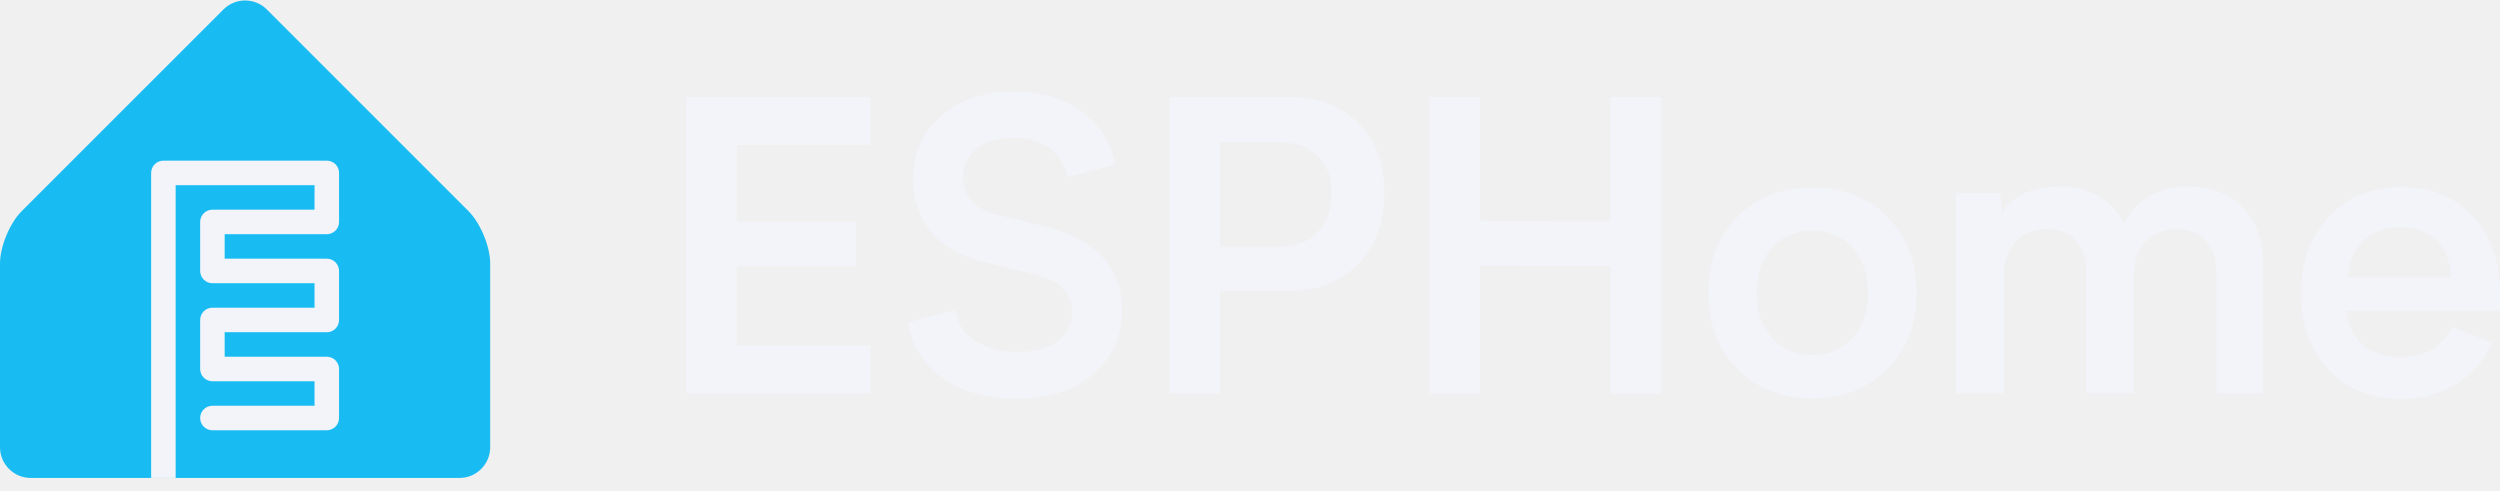
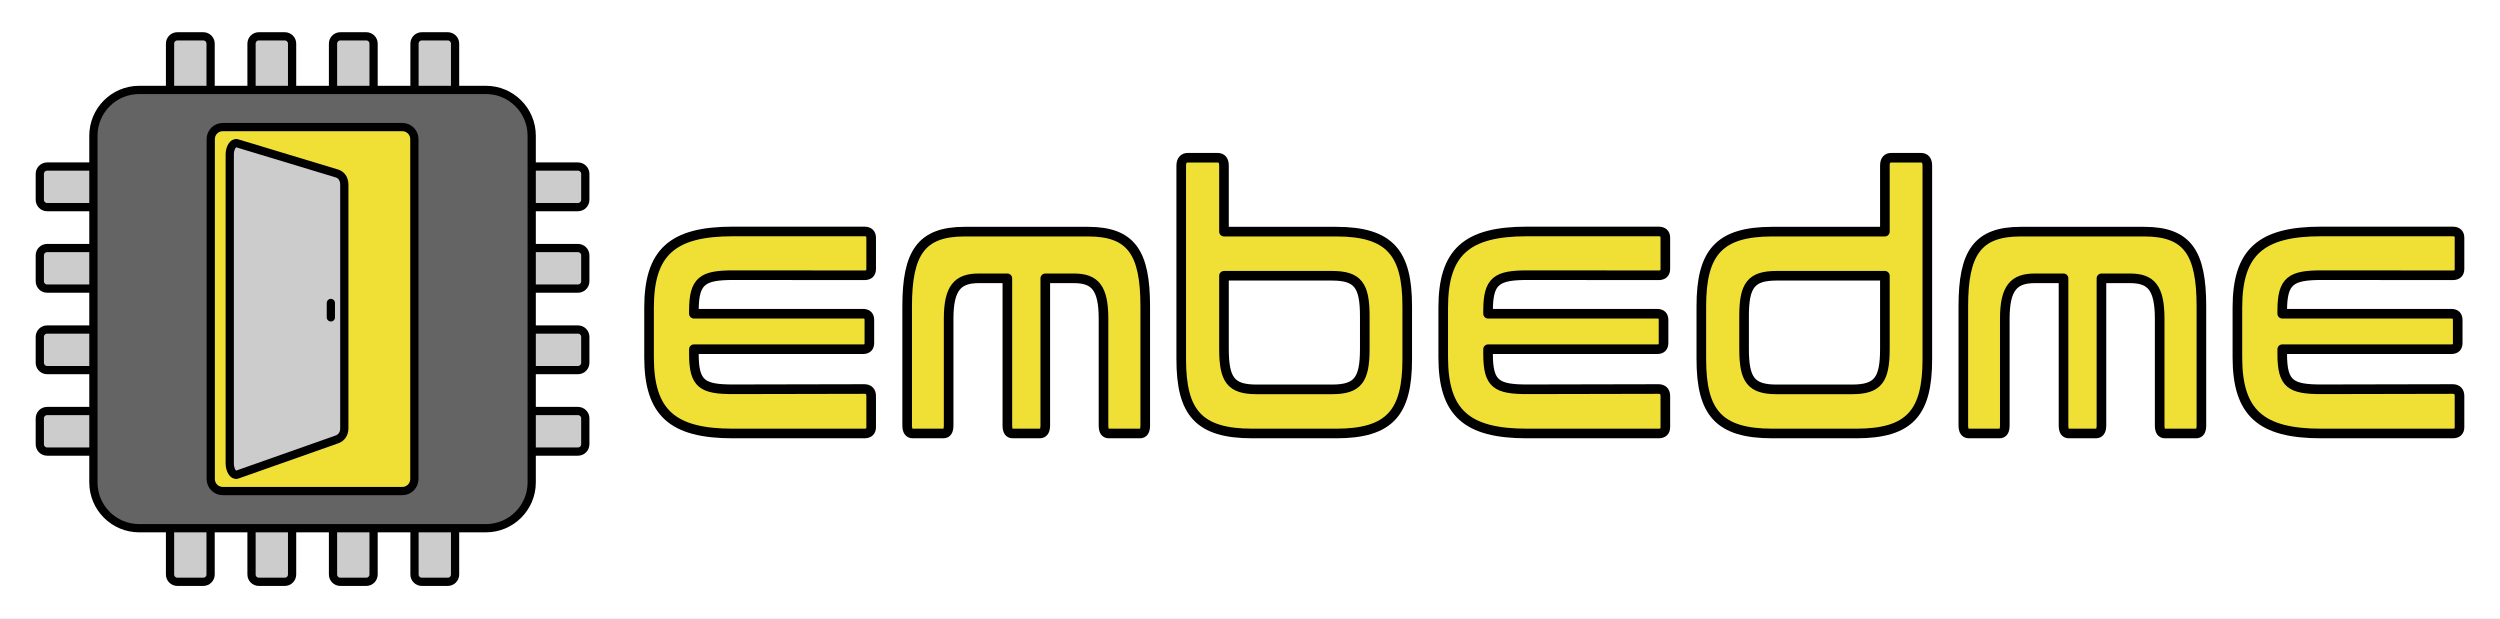
- <svg xmlns="http://www.w3.org/2000/svg" width="1224" height="240" viewBox="0 0 1224 240" fill="none">
-   <g clip-path="url(#clip0_204_1160)">
-     <g clip-path="url(#clip1_204_1160)">
-       <path d="M240 219C240 227.24 233.24 234 225 234H15C6.76 234 0 227.24 0 219V129C0 120.76 4.78 109.22 10.6 103.4L109.4 4.62C115.24 -1.22 124.78 -1.22 130.62 4.62L229.4 103.4C235.24 109.24 240 120.76 240 129V219Z" fill="#18BCF2" />
-       <path d="M160 78.66H80C76.68 78.66 74 81.34 74 84.66V234H86V90.66H154V102.66H104C100.68 102.66 98 105.34 98 108.66V132.66C98 135.98 100.68 138.66 104 138.66H154V150.66H104C100.68 150.66 98 153.34 98 156.66V180.66C98 183.98 100.68 186.66 104 186.66H154V198.66H104C100.68 198.66 98 201.34 98 204.66C98 207.98 100.68 210.66 104 210.66H160C163.32 210.66 166 207.98 166 204.66V180.66C166 177.34 163.32 174.66 160 174.66H110V162.66H160C163.32 162.66 166 159.98 166 156.66V132.66C166 129.34 163.32 126.66 160 126.66H110V114.66H160C163.32 114.66 166 111.98 166 108.66V84.66C166 81.34 163.32 78.66 160 78.66Z" fill="#F2F4F9" />
+ <svg xmlns="http://www.w3.org/2000/svg" width="1820" height="450" viewBox="0 0 1820 450" version="1.1" xml:space="preserve" style="clip-rule:evenodd;fill-rule:evenodd;stroke-linecap:round;stroke-miterlimit:1" id="svg160">
+   <rect style="clip-rule:evenodd;display:inline;fill:#ffffff;fill-rule:evenodd;stroke-width:11.544;stroke-linecap:round;stroke-linejoin:round;stroke-miterlimit:1" id="rect333" width="1820" height="450" x="0" y="1.5258789e-05" ry="0" />
+   <g id="g11949" transform="translate(-28.26941,-28.95436)">
+     <g id="g6315">
+       <path d="m 561.716,197.459 c -43.961,0 -60.936,15.128 -60.936,55.468 v 36.138 c 0,40.341 16.975,55.468 60.936,55.468 h 95.756 c 3.264,0 5.005,-1.471 5.005,-4.622 v -22.739 c 0,-3.152 -1.741,-5.022 -5.005,-5.015 l -95.103,0.196 c -22.633,0.047 -28.945,-3.538 -28.945,-25.599 v -3.572 h 122.96 c 3.264,0 4.788,-1.471 4.788,-4.622 v -16.598 c 0,-3.152 -1.523,-4.622 -4.788,-4.622 H 533.425 v -2.101 c 0,-22.061 6.311,-25.978 28.945,-25.958 l 95.103,0.081 c 3.264,0.003 5.005,-1.471 5.005,-4.622 v -22.658 c 0,-3.152 -1.741,-4.622 -5.005,-4.622 z" style="font-size:96.028px;font-family:Conthrax;-inkscape-font-specification:Conthrax;clip-rule:evenodd;fill:#f0e036;fill-rule:evenodd;stroke:#000000;stroke-width:7;stroke-linecap:round;stroke-linejoin:round;stroke-miterlimit:1;stroke-dasharray:none" id="path2891" />
+       <path d="m 893.211,143.78 c -3.264,0 -5.005,1.874 -5.005,5.889 v 140.796 c 0,38.812 12.622,54.07 51.795,54.07 h 60.936 c 39.173,0 51.795,-15.257 51.795,-54.07 v -38.545 c 0,-38.812 -12.622,-54.337 -51.795,-54.337 h -81.611 v -47.913 c 0,-4.015 -1.523,-5.889 -4.788,-5.889 z m 104.679,85.923 c 18.934,0 23.939,6.959 23.939,29.444 v 23.823 c 0,22.485 -5.005,29.444 -23.939,29.444 h -54.842 c -18.716,0 -23.721,-6.959 -23.721,-29.444 v -53.267 z" style="font-size:96.028px;font-family:Conthrax;-inkscape-font-specification:Conthrax;clip-rule:evenodd;fill:#f0e036;fill-rule:evenodd;stroke:#000000;stroke-width:7;stroke-linecap:round;stroke-linejoin:round;stroke-miterlimit:1;stroke-dasharray:none" id="path2895" />
+       <path d="m 1318.634,197.582 c -39.173,0 -51.795,15.525 -51.795,54.337 v 38.545 c 0,38.812 12.622,54.07 51.795,54.07 h 60.936 c 39.173,0 51.795,-15.257 51.795,-54.07 V 149.669 c 0,-4.015 -1.524,-5.889 -4.788,-5.889 h -21.328 c -3.264,0 -4.788,1.874 -4.788,5.889 v 47.913 z m 57.889,114.831 h -54.842 c -18.716,0 -23.721,-6.959 -23.721,-29.444 v -23.823 c 0,-22.484 5.005,-29.444 23.721,-29.444 h 78.781 v 53.267 c 0,22.485 -5.005,29.444 -23.939,29.444 z" style="font-size:96.028px;font-family:Conthrax;-inkscape-font-specification:Conthrax;clip-rule:evenodd;fill:#f0e036;fill-rule:evenodd;stroke:#000000;stroke-width:7;stroke-linecap:round;stroke-linejoin:round;stroke-miterlimit:1;stroke-dasharray:none" id="path2899" />
+       <path d="m 1139.873,197.459 c -43.961,0 -60.936,15.128 -60.936,55.468 v 36.138 c 0,40.341 16.975,55.468 60.936,55.468 h 95.756 c 3.264,0 5.005,-1.471 5.005,-4.622 v -22.739 c 0,-3.152 -1.741,-5.022 -5.005,-5.015 l -95.103,0.196 c -22.633,0.047 -28.945,-3.538 -28.945,-25.599 v -3.572 h 122.96 c 3.264,0 4.788,-1.471 4.788,-4.622 v -16.598 c 0,-3.152 -1.523,-4.622 -4.788,-4.622 h -122.96 v -2.101 c 0,-22.061 6.311,-25.978 28.945,-25.958 l 95.103,0.081 c 3.264,0.003 5.005,-1.471 5.005,-4.622 v -22.658 c 0,-3.152 -1.741,-4.622 -5.005,-4.622 z" style="font-size:96.028px;font-family:Conthrax;-inkscape-font-specification:Conthrax;clip-rule:evenodd;fill:#f0e036;fill-rule:evenodd;stroke:#000000;stroke-width:7;stroke-linecap:round;stroke-linejoin:round;stroke-miterlimit:1;stroke-dasharray:none" id="path3017" />
+       <path d="m 1718.029,197.459 c -43.961,0 -60.936,15.128 -60.936,55.468 v 36.138 c 0,40.341 16.975,55.468 60.936,55.468 h 95.756 c 3.264,0 5.005,-1.471 5.005,-4.622 v -22.739 c 0,-3.152 -1.741,-5.022 -5.005,-5.015 l -95.103,0.196 c -22.633,0.047 -28.945,-3.538 -28.945,-25.599 v -3.572 h 122.96 c 3.264,0 4.788,-1.471 4.788,-4.622 v -16.598 c 0,-3.152 -1.523,-4.622 -4.788,-4.622 h -122.96 v -2.101 c 0,-22.061 6.311,-25.978 28.945,-25.958 l 95.103,0.081 c 3.264,0.003 5.005,-1.471 5.005,-4.622 v -22.658 c 0,-3.152 -1.741,-4.622 -5.005,-4.622 z" style="font-size:96.028px;font-family:Conthrax;-inkscape-font-specification:Conthrax;clip-rule:evenodd;fill:#f0e036;fill-rule:evenodd;stroke:#000000;stroke-width:7;stroke-linecap:round;stroke-linejoin:round;stroke-miterlimit:1;stroke-dasharray:none" id="path3019" />
+       <path d="m 1499.405,197.582 c -31.64,0 -41.836,15.525 -41.836,54.337 v 86.726 c 0,4.015 1.406,5.889 4.043,5.889 h 22.283 c 2.637,0 3.867,-1.874 3.867,-5.889 v -77.625 c 0,-22.484 6.648,-29.444 21.766,-29.444 h 20.986 v 107.069 c 0,4.015 1.23,5.889 3.867,5.889 h 19.697 c 2.637,0 4.043,-1.874 4.043,-5.889 V 231.577 h 20.876 c 15.293,0 21.512,6.959 21.512,29.444 v 77.625 c 0,4.015 1.23,5.889 3.867,5.889 h 22.646 c 2.637,0 3.867,-1.874 3.867,-5.889 v -86.726 c 0,-38.812 -10.02,-54.337 -41.66,-54.337 z" style="font-size:96.028px;font-family:Conthrax;-inkscape-font-specification:Conthrax;clip-rule:evenodd;fill:#f0e036;fill-rule:evenodd;stroke:#000000;stroke-width:7;stroke-linecap:round;stroke-linejoin:round;stroke-miterlimit:1;stroke-dasharray:none" id="path329" />
+       <path d="m 730.518,197.582 c -31.64,0 -41.836,15.525 -41.836,54.337 v 86.726 c 0,4.015 1.406,5.889 4.043,5.889 H 715.008 c 2.637,0 3.867,-1.874 3.867,-5.889 v -77.625 c 0,-22.484 6.648,-29.444 21.766,-29.444 h 20.986 v 107.069 c 0,4.015 1.23,5.889 3.867,5.889 h 19.697 c 2.637,0 4.043,-1.874 4.043,-5.889 V 231.577 h 20.876 c 15.293,0 21.512,6.959 21.512,29.444 l 3e-5,77.625 c 0,4.015 1.23,5.889 3.867,5.889 h 22.646 c 2.637,0 3.867,-1.874 3.867,-5.889 v -86.726 c 0,-38.812 -10.02,-54.337 -41.66,-54.337 z" style="font-size:96.028px;font-family:Conthrax;-inkscape-font-specification:Conthrax;clip-rule:evenodd;fill:#f0e036;fill-rule:evenodd;stroke:#000000;stroke-width:7;stroke-linecap:round;stroke-linejoin:round;stroke-miterlimit:1;stroke-dasharray:none" id="path431" />
    </g>
-     <path d="M426.084 169.297V192.595H336V47.467H426.084V70.951H360.664V108.517H419.105V130.365H360.664V169.297H426.084Z" fill="#F2F4F9" />
-     <path d="M496.577 44.837C509.851 44.837 520.868 48.068 529.669 54.55C538.471 61.011 543.876 69.667 545.884 80.477L522.69 86.793C521.386 80.581 518.362 75.797 513.62 72.421C508.857 69.067 502.996 67.368 495.997 67.368C488.479 67.368 482.536 69.17 478.146 72.753C473.735 76.335 471.54 81.119 471.54 87.062C471.54 96.444 477.359 102.532 489.018 105.307L512.709 111.23C524.948 114.398 534.101 119.431 540.189 126.327C546.278 133.223 549.322 141.713 549.322 151.798C549.322 164.742 544.621 175.2 535.24 183.193C525.859 191.187 513.309 195.184 497.571 195.184C483.406 195.184 471.415 191.849 461.661 185.181C452.011 178.264 446.316 169.132 444.577 157.804L467.77 151.778C468.62 158.177 471.809 163.209 477.338 166.833C482.867 170.457 489.908 172.259 498.461 172.259C507.014 172.259 513.144 170.519 517.824 167.061C522.525 163.603 524.865 158.902 524.865 152.937C524.865 143.618 519.046 137.468 507.387 134.486L483.696 128.75C471.519 125.975 462.386 121.025 456.277 113.943C450.168 106.86 447.103 98.204 447.103 87.974C447.103 75.155 451.659 64.759 460.75 56.765C469.841 48.772 481.79 44.775 496.618 44.775L496.577 44.837Z" fill="#F2F4F9" />
-     <path d="M677.8 94.746C677.8 108.993 673.472 120.507 664.836 129.309C656.201 138.11 644.562 142.521 629.942 142.521H597.325V192.616H572.661V47.467H630.128C644.873 47.467 656.511 51.733 665.023 60.224C673.534 68.735 677.779 80.229 677.779 94.725L677.8 94.746ZM651.976 94.166C651.976 86.855 649.698 80.912 645.142 76.356C640.586 71.8 634.125 69.522 625.779 69.522H597.346V120.88H625.407C633.939 120.88 640.524 118.457 645.122 113.591C649.719 108.745 652.018 102.263 652.018 94.166H651.976Z" fill="#F2F4F9" />
-     <path d="M699.834 47.467H724.499V108.144L788.468 108.331V47.467H813.319V192.595H788.468V130.178L724.499 129.992V192.595H699.834V47.467Z" fill="#F2F4F9" />
-     <path d="M887.478 91.826C902.492 91.826 914.73 96.651 924.174 106.28C933.617 115.931 938.339 128.315 938.339 143.453C938.339 158.591 933.617 170.892 924.174 180.542C914.73 190.193 902.492 194.997 887.478 194.997C872.464 194.997 860.038 190.172 850.595 180.542C841.152 170.892 836.43 158.55 836.43 143.453C836.43 128.356 841.152 115.827 850.595 106.218C860.038 96.609 872.339 91.805 887.478 91.805V91.826ZM887.478 173.853C895.492 173.853 902.015 171.016 907.047 165.363C912.059 159.709 914.565 152.337 914.565 143.287C914.565 134.237 912.059 126.906 907.047 121.294C902.036 115.703 895.513 112.907 887.478 112.907C879.443 112.907 872.629 115.703 867.576 121.294C862.523 126.886 859.997 134.217 859.997 143.287C859.997 152.358 862.523 159.709 867.576 165.363C872.629 171.016 879.256 173.853 887.478 173.853Z" fill="#F2F4F9" />
-     <path d="M1108.03 130.178V192.595H1085.21V133.761C1085.21 126.969 1083.47 121.667 1079.97 117.836C1076.47 114.025 1071.72 112.1 1065.7 112.1C1059.3 112.1 1054.18 114.191 1050.35 118.354C1046.54 122.537 1044.62 128.377 1044.62 135.873V192.574H1021.51V133.74C1021.51 126.948 1019.81 121.646 1016.41 117.815C1013.01 114.005 1008.31 112.079 1002.29 112.079C995.888 112.079 990.732 114.17 986.859 118.333C982.987 122.495 981.04 128.356 981.04 135.853V192.554H957.556V94.518H979.404L980.191 103.94C985.886 95.595 995.164 91.411 1008.04 91.411C1015.54 91.411 1022.06 92.965 1027.55 96.071C1033.06 99.177 1037.22 103.712 1040.08 109.656C1042.48 103.961 1046.44 99.488 1051.97 96.257C1057.5 93.027 1064.08 91.411 1071.72 91.411C1082.85 91.411 1091.69 94.849 1098.23 101.704C1104.78 108.558 1108.03 118.043 1108.03 130.137V130.178Z" fill="#F2F4F9" />
-     <path d="M1223.93 152.213H1148.8C1149.59 159.585 1152.36 165.218 1157.15 169.111C1161.93 173.004 1168.02 174.93 1175.39 174.93C1187.36 174.93 1195.75 169.939 1200.53 159.978L1220.14 167.744C1216.46 176.359 1210.64 183.09 1202.73 187.935C1194.8 192.781 1185.69 195.225 1175.39 195.225C1160.9 195.225 1149.13 190.483 1140.11 180.998C1131.08 171.513 1126.56 159.067 1126.56 143.681C1126.56 128.294 1131.12 115.765 1140.21 106.115C1149.3 96.464 1161.19 91.66 1175.89 91.66C1190.59 91.66 1201.94 96.423 1210.74 105.928C1219.54 115.434 1223.96 127.963 1223.96 143.494V152.233L1223.93 152.213ZM1149.2 135.708H1200.06C1199.6 127.755 1197.2 121.688 1192.83 117.505C1188.46 113.321 1182.58 111.251 1175.21 111.251C1167.83 111.251 1161.93 113.363 1157.36 117.608C1152.76 121.853 1150.05 127.88 1149.2 135.708Z" fill="#F2F4F9" />
+     <g id="g2410" style="clip-rule:evenodd;fill-rule:evenodd;stroke-linecap:round;stroke-miterlimit:1" transform="translate(-94.19277,-15.08091)">
+       <g id="g3023-1" transform="rotate(90,347.7826,256.1718)">
+         <rect style="fill:#cccccc;fill-opacity:1;stroke:#000000;stroke-width:6;stroke-linecap:round;stroke-linejoin:round;stroke-dasharray:none;stroke-opacity:1" id="rect3015-5" width="48.126" height="29.533" x="-559.205" y="-179.735" ry="5.331" transform="scale(-1)" />
+         <rect style="fill:#cccccc;fill-opacity:1;stroke:#000000;stroke-width:6;stroke-linecap:round;stroke-linejoin:round;stroke-dasharray:none;stroke-opacity:1" id="rect3017-0" width="48.126" height="29.533" x="-559.205" y="-357.707" ry="5.331" transform="scale(-1)" />
+         <rect style="fill:#cccccc;fill-opacity:1;stroke:#000000;stroke-width:6;stroke-linecap:round;stroke-linejoin:round;stroke-dasharray:none;stroke-opacity:1" id="rect3019-9" width="48.126" height="29.533" x="-559.205" y="-239.059" ry="5.331" transform="scale(-1)" />
+         <rect style="fill:#cccccc;fill-opacity:1;stroke:#000000;stroke-width:6;stroke-linecap:round;stroke-linejoin:round;stroke-dasharray:none;stroke-opacity:1" id="rect3021-8" width="48.126" height="29.533" x="-559.205" y="-298.383" ry="5.331" transform="scale(-1)" />
+       </g>
+       <g id="g3013-7" transform="rotate(90,522.2787,81.67562)">
+         <rect style="fill:#cccccc;fill-opacity:1;stroke:#000000;stroke-width:6;stroke-linecap:round;stroke-linejoin:round;stroke-dasharray:none;stroke-opacity:1" id="rect3005-2" width="48.126" height="29.533" x="-559.205" y="-179.735" ry="5.331" transform="scale(-1)" />
+         <rect style="fill:#cccccc;fill-opacity:1;stroke:#000000;stroke-width:6;stroke-linecap:round;stroke-linejoin:round;stroke-dasharray:none;stroke-opacity:1" id="rect3007-6" width="48.126" height="29.533" x="-559.205" y="-357.707" ry="5.331" transform="scale(-1)" />
+         <rect style="fill:#cccccc;fill-opacity:1;stroke:#000000;stroke-width:6;stroke-linecap:round;stroke-linejoin:round;stroke-dasharray:none;stroke-opacity:1" id="rect3009-0" width="48.126" height="29.533" x="-559.205" y="-239.059" ry="5.331" transform="scale(-1)" />
+         <rect style="fill:#cccccc;fill-opacity:1;stroke:#000000;stroke-width:6;stroke-linecap:round;stroke-linejoin:round;stroke-dasharray:none;stroke-opacity:1" id="rect3011-8" width="48.126" height="29.533" x="-559.205" y="-298.383" ry="5.331" transform="scale(-1)" />
+       </g>
+       <g id="g3003-0" transform="translate(-359.6384,15.0809)">
+         <rect style="fill:#cccccc;fill-opacity:1;stroke:#000000;stroke-width:6;stroke-linecap:round;stroke-linejoin:round;stroke-dasharray:none;stroke-opacity:1" id="rect2995-6" width="48.126" height="29.533" x="-559.205" y="-179.735" ry="5.331" transform="scale(-1)" />
+         <rect style="fill:#cccccc;fill-opacity:1;stroke:#000000;stroke-width:6;stroke-linecap:round;stroke-linejoin:round;stroke-dasharray:none;stroke-opacity:1" id="rect2997-2" width="48.126" height="29.533" x="-559.205" y="-357.707" ry="5.331" transform="scale(-1)" />
+         <rect style="fill:#cccccc;fill-opacity:1;stroke:#000000;stroke-width:6;stroke-linecap:round;stroke-linejoin:round;stroke-dasharray:none;stroke-opacity:1" id="rect2999-8" width="48.126" height="29.533" x="-559.205" y="-239.059" ry="5.331" transform="scale(-1)" />
+         <rect style="fill:#cccccc;fill-opacity:1;stroke:#000000;stroke-width:6;stroke-linecap:round;stroke-linejoin:round;stroke-dasharray:none;stroke-opacity:1" id="rect3001-6" width="48.126" height="29.533" x="-559.205" y="-298.383" ry="5.331" transform="scale(-1)" />
+       </g>
+       <g id="g2993-1" transform="translate(-10.64605,15.0809)">
+         <rect style="fill:#cccccc;fill-opacity:1;stroke:#000000;stroke-width:6;stroke-linecap:round;stroke-linejoin:round;stroke-dasharray:none;stroke-opacity:1" id="rect2981-6" width="48.126" height="29.533" x="-559.205" y="-179.735" ry="5.331" transform="scale(-1)" />
+         <rect style="fill:#cccccc;fill-opacity:1;stroke:#000000;stroke-width:6;stroke-linecap:round;stroke-linejoin:round;stroke-dasharray:none;stroke-opacity:1" id="rect2983-9" width="48.126" height="29.533" x="-559.205" y="-357.707" ry="5.331" transform="scale(-1)" />
+         <rect style="fill:#cccccc;fill-opacity:1;stroke:#000000;stroke-width:6;stroke-linecap:round;stroke-linejoin:round;stroke-dasharray:none;stroke-opacity:1" id="rect2985-2" width="48.126" height="29.533" x="-559.205" y="-239.059" ry="5.331" transform="scale(-1)" />
+         <rect style="fill:#cccccc;fill-opacity:1;stroke:#000000;stroke-width:6;stroke-linecap:round;stroke-linejoin:round;stroke-dasharray:none;stroke-opacity:1" id="rect2987-8" width="48.126" height="29.533" x="-559.205" y="-298.383" ry="5.331" transform="scale(-1)" />
+       </g>
+       <rect style="display:inline;fill:#646464;fill-opacity:1;stroke:#000000;stroke-width:6;stroke-linecap:round;stroke-linejoin:round;stroke-dasharray:none;stroke-opacity:1" id="rect1091-6" width="319.086" height="319.086" x="190.457" y="109.492" ry="33.341" />
+       <g transform="matrix(6.19862,0,0,8.900961,122.8764,-88.52079)" id="g146-6" style="stroke-width:0;stroke-dasharray:none">
+         <rect x="24.658" y="25.201" width="23.966" height="29.939" style="display:inline;fill:#f0e036;stroke:#000000;stroke-width:0;stroke-linejoin:round;stroke-miterlimit:1.5;stroke-dasharray:none" id="rect144-0" ry="0.785" />
+       </g>
+       <path id="rect1468-1" style="fill:#cccccc;stroke:#000000;stroke-width:6;stroke-linejoin:round;stroke-dasharray:none" d="m 295.031,148.329 72.767,22.013 c 2.849,0.862 5.315,3.591 5.315,8.052 V 355.85 c 0,4.461 -2.499,7.058 -5.315,8.052 l -72.767,25.681 c -2.816,0.994 -5.315,-3.591 -5.315,-8.052 V 156.381 c 0,-4.461 2.467,-8.914 5.315,-8.052 z" />
+       <rect style="display:inline;fill:none;stroke:#000000;stroke-width:6;stroke-linecap:round;stroke-linejoin:round;stroke-dasharray:none;stroke-opacity:1" id="rect1089-0" width="148.236" height="264.964" x="275.882" y="136.553" ry="8.734" />
+       <path style="fill:#cccccc;fill-opacity:1;stroke:#000000;stroke-width:6;stroke-linecap:round;stroke-linejoin:round;stroke-dasharray:none;stroke-opacity:1" d="m 363.325,264.602 v 10.481 0" id="path2646-7" />
+     </g>
  </g>
-   <defs>
-     <clipPath id="clip0_204_1160">
-       <rect width="1223.96" height="240" fill="white" />
-     </clipPath>
-     <clipPath id="clip1_204_1160">
-       <rect width="240" height="240" fill="white" />
-     </clipPath>
-   </defs>
+   <defs id="defs164" />
</svg>
